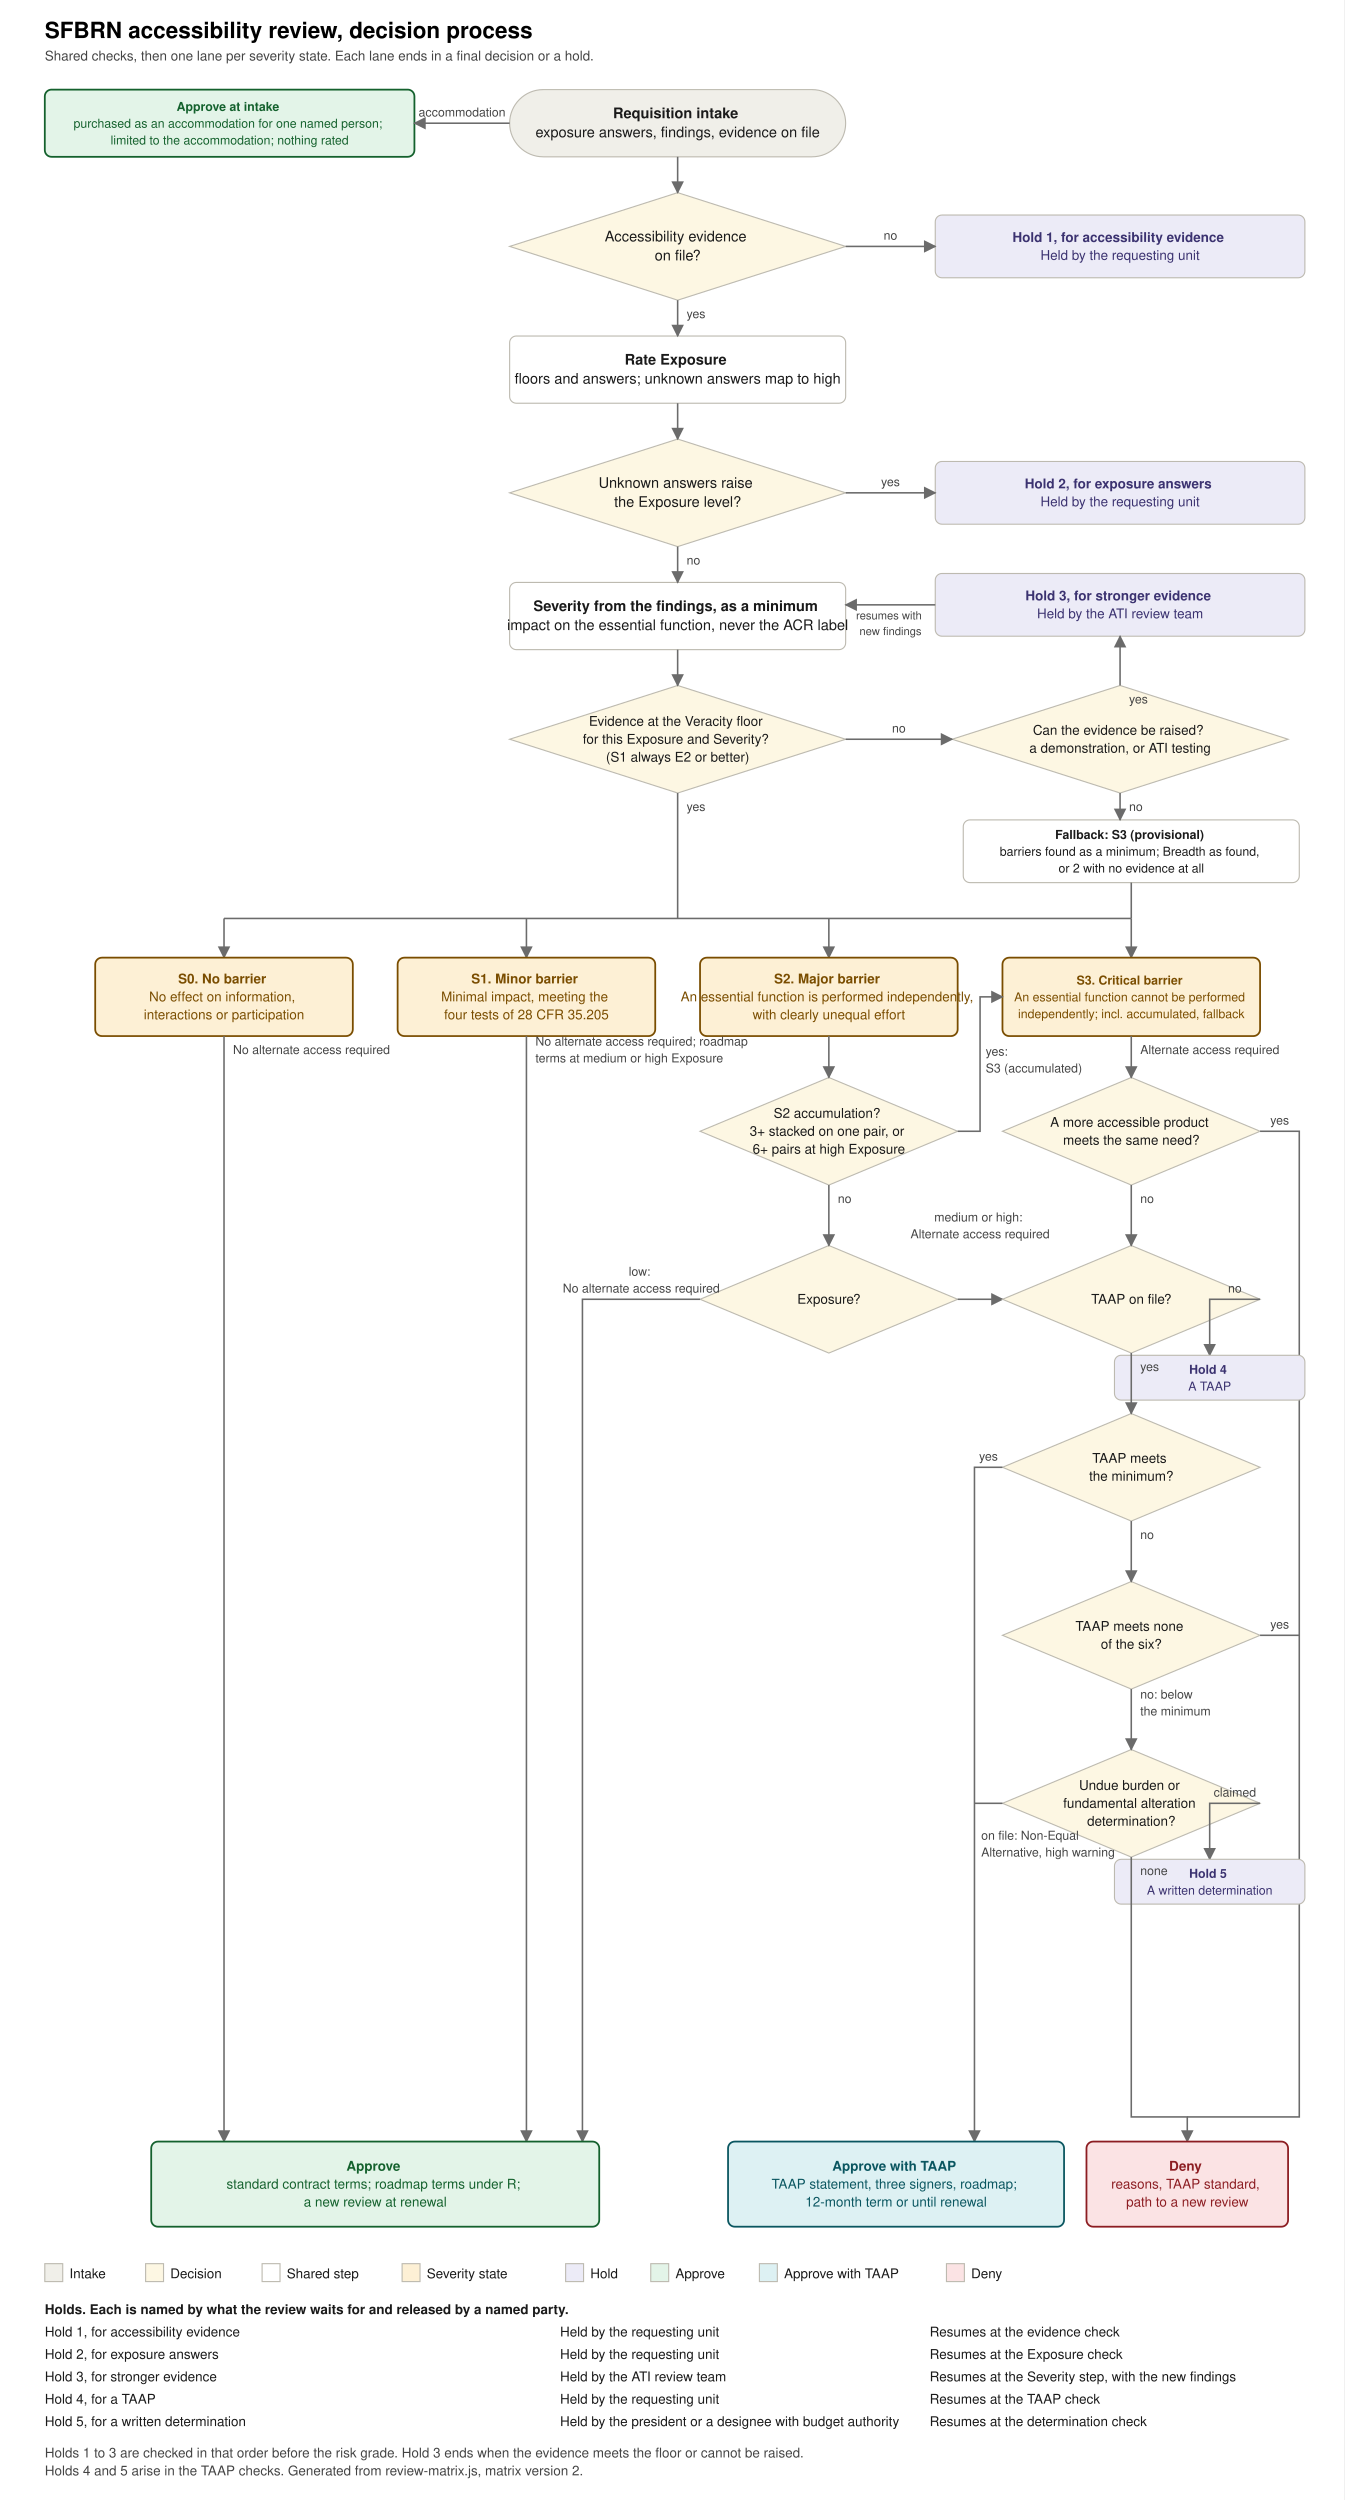
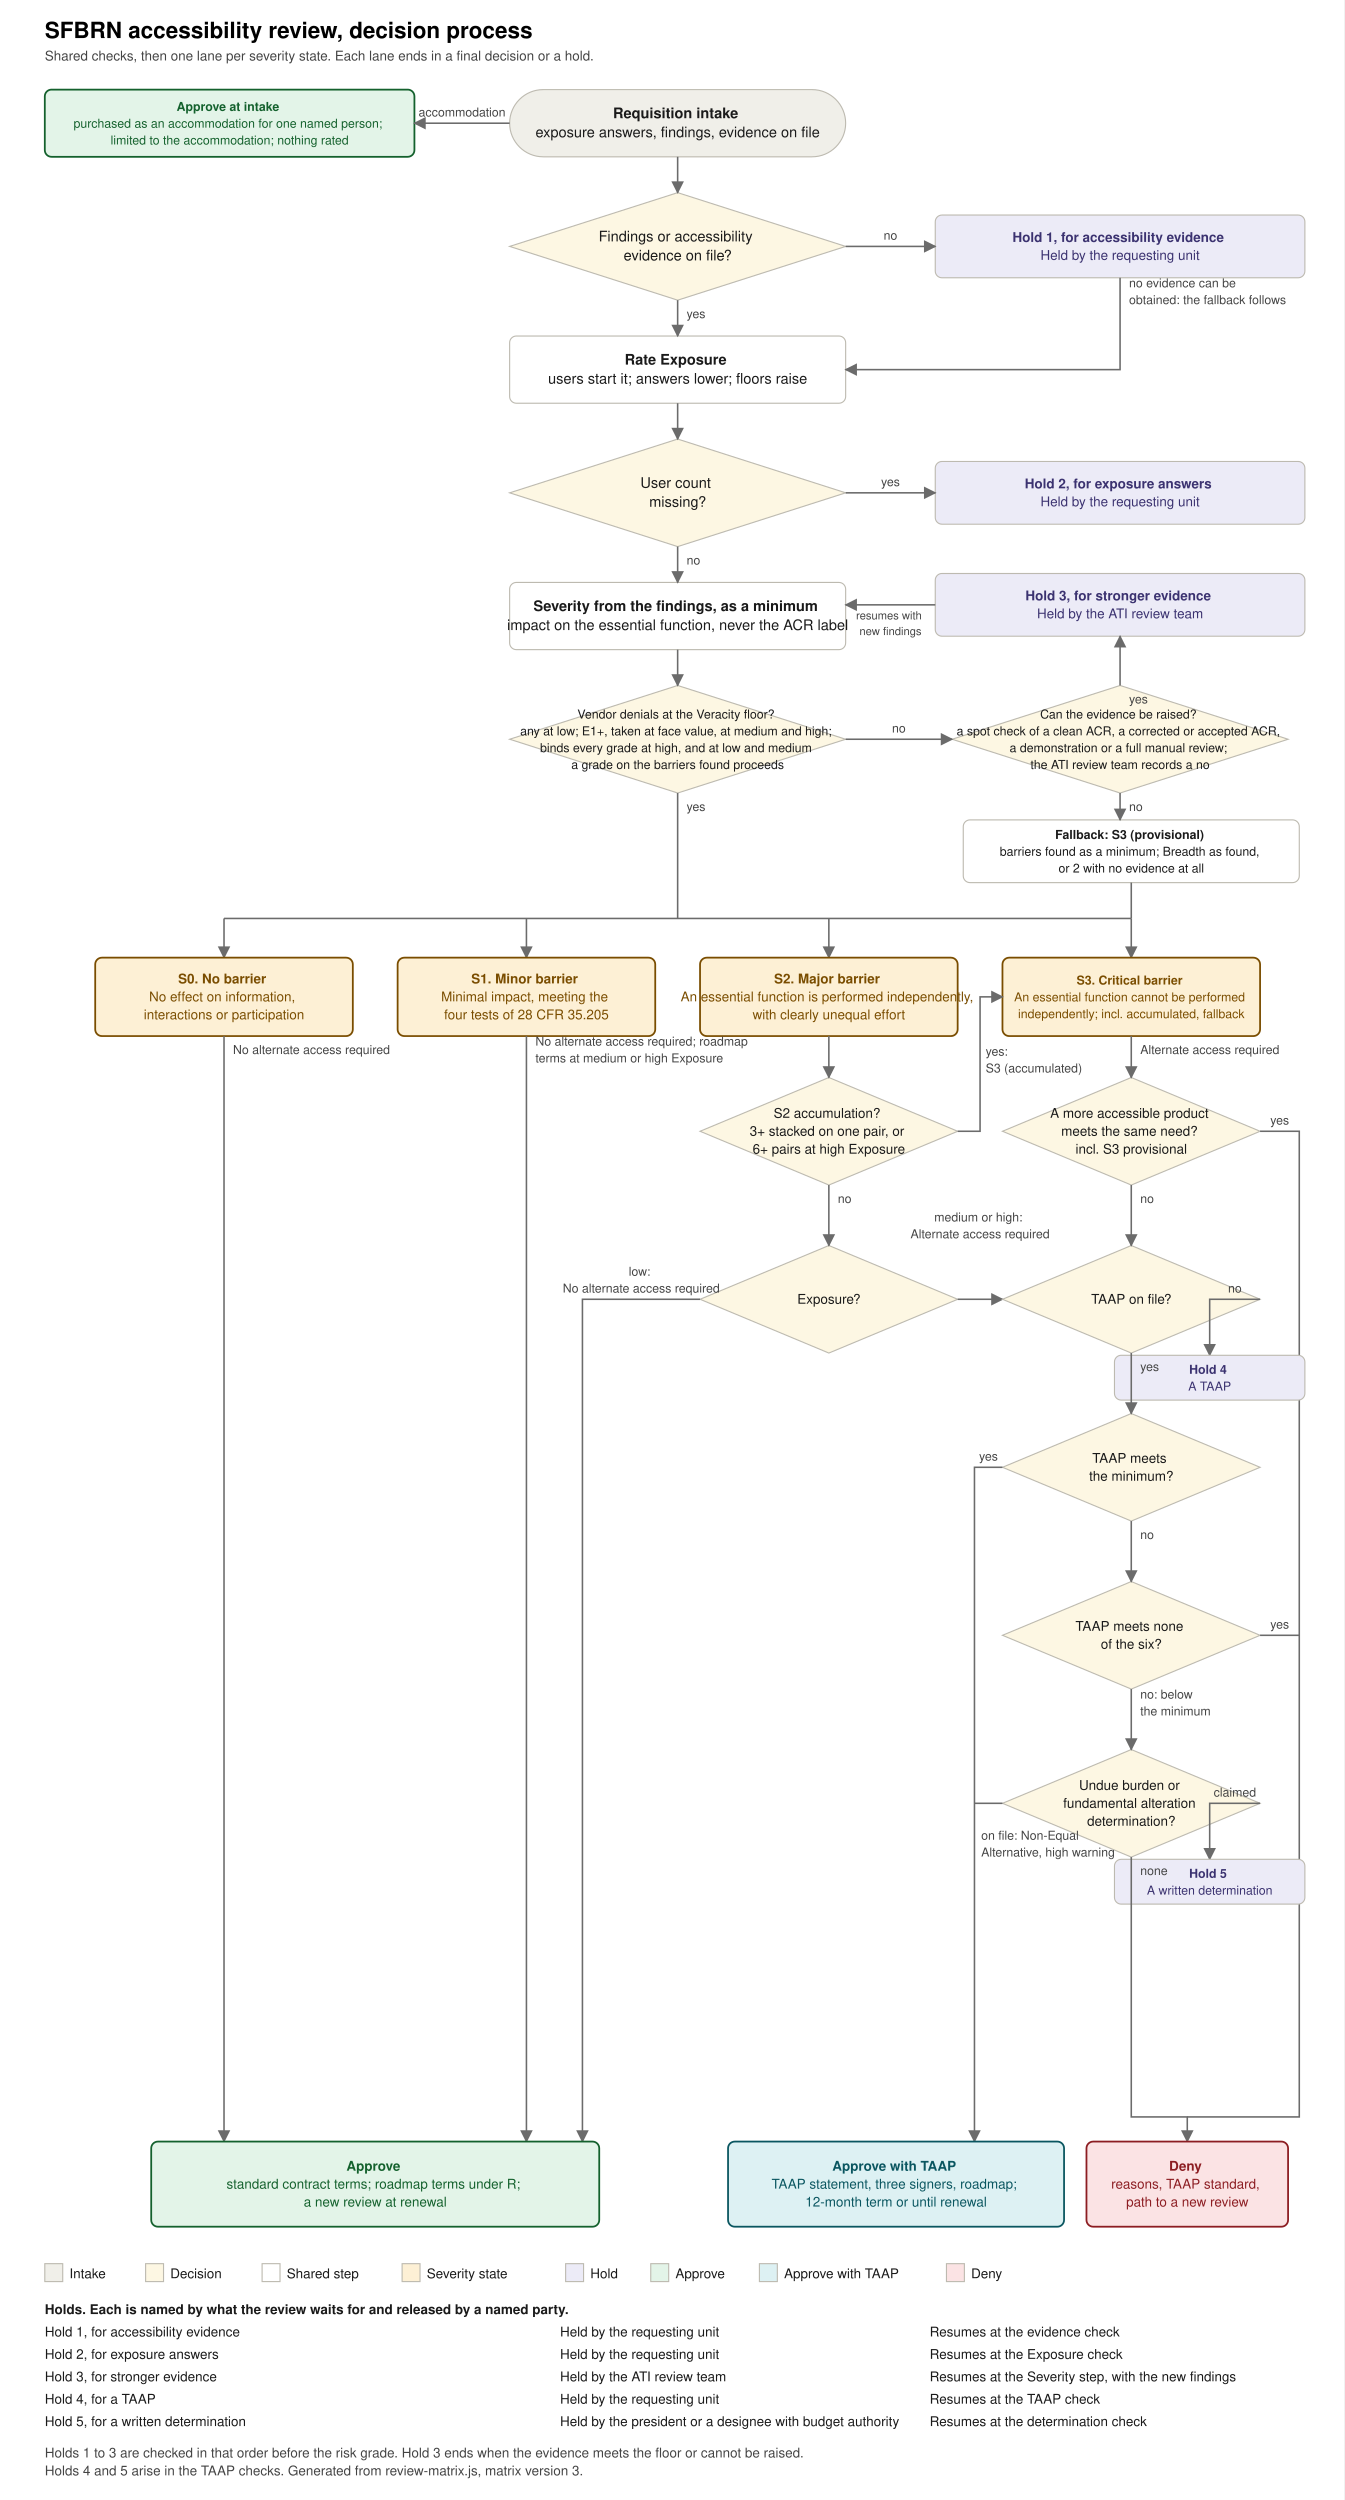
<svg xmlns="http://www.w3.org/2000/svg" viewBox="0 0 1200 2232" width="1200" height="2232" role="img" aria-labelledby="t d" font-family="Segoe UI, system-ui, -apple-system, Helvetica, Arial, sans-serif">
  <defs>
    <marker id="head" viewBox="0 0 10 10" refX="9" refY="5" markerWidth="8" markerHeight="8" orient="auto-start-reverse">
      <path d="M0,0 L10,5 L0,10 z" fill="#6b6b6b" />
    </marker>
  </defs>
  <rect width="1200" height="2232" fill="#ffffff" />
  <text x="40" y="34" font-size="20" font-weight="700">SFBRN accessibility review, decision process</text>
  <text x="40" y="54" font-size="12" fill="#444444">Shared checks, then one lane per severity state. Each lane ends in a final decision or a hold.</text>
  <rect x="455" y="80" width="300" height="60" rx="30" fill="#f0efe9" stroke="#bdbab0" stroke-width="1" />
  <text x="605" y="105.5" text-anchor="middle" font-size="13" fill="#1a1a1a">
    <tspan x="605" dy="0" font-weight="600">Requisition intake</tspan>
    <tspan x="605" dy="17" font-weight="400">exposure answers, findings, evidence on file</tspan>
  </text>
  <rect x="40" y="80" width="330" height="60" rx="6" fill="#e3f4e8" stroke="#14612d" stroke-width="1.6" />
  <text x="205" y="99" text-anchor="middle" font-size="11" fill="#14612d">
    <tspan x="205" dy="0" font-weight="600">Approve at intake</tspan>
    <tspan x="205" dy="15" font-weight="400">purchased as an accommodation for one named person;</tspan>
    <tspan x="205" dy="15" font-weight="400">limited to the accommodation; nothing rated</tspan>
  </text>
  <path d="M455,110 L370,110" fill="none" stroke="#6b6b6b" stroke-width="1.4" marker-end="url(#head)" />
  <text x="412.5" y="104" text-anchor="middle" font-size="11" fill="#444444">
    <tspan x="412.5" dy="0" font-weight="400">accommodation</tspan>
  </text>
  <polygon points="605,172 755,220 605,268 455,220" fill="#fdf7e3" stroke="#bdbab0" />
  <text x="605" y="215.5" text-anchor="middle" font-size="13" fill="#1a1a1a">
-     <tspan x="605" dy="0" font-weight="400">Accessibility evidence</tspan>
-     <tspan x="605" dy="17" font-weight="400">on file?</tspan>
+     <tspan x="605" dy="0" font-weight="400">Findings or accessibility</tspan>
+     <tspan x="605" dy="17" font-weight="400">evidence on file?</tspan>
  </text>
  <rect x="455" y="300" width="300" height="60" rx="6" fill="#ffffff" stroke="#bdbab0" stroke-width="1" />
  <text x="605" y="325.5" text-anchor="middle" font-size="13" fill="#1a1a1a">
    <tspan x="605" dy="0" font-weight="600">Rate Exposure</tspan>
-     <tspan x="605" dy="17" font-weight="400">floors and answers; unknown answers map to high</tspan>
+     <tspan x="605" dy="17" font-weight="400">users start it; answers lower; floors raise</tspan>
  </text>
  <polygon points="605,392 755,440 605,488 455,440" fill="#fdf7e3" stroke="#bdbab0" />
  <text x="605" y="435.5" text-anchor="middle" font-size="13" fill="#1a1a1a">
-     <tspan x="605" dy="0" font-weight="400">Unknown answers raise</tspan>
-     <tspan x="605" dy="17" font-weight="400">the Exposure level?</tspan>
+     <tspan x="605" dy="0" font-weight="400">User count</tspan>
+     <tspan x="605" dy="17" font-weight="400">missing?</tspan>
  </text>
  <rect x="455" y="520" width="300" height="60" rx="6" fill="#ffffff" stroke="#bdbab0" stroke-width="1" />
  <text x="605" y="545.5" text-anchor="middle" font-size="13" fill="#1a1a1a">
    <tspan x="605" dy="0" font-weight="600">Severity from the findings, as a minimum</tspan>
    <tspan x="605" dy="17" font-weight="400">impact on the essential function, never the ACR label</tspan>
  </text>
  <polygon points="605,612 755,660 605,708 455,660" fill="#fdf7e3" stroke="#bdbab0" />
-   <text x="605" y="648" text-anchor="middle" font-size="12" fill="#1a1a1a">
-     <tspan x="605" dy="0" font-weight="400">Evidence at the Veracity floor</tspan>
-     <tspan x="605" dy="16" font-weight="400">for this Exposure and Severity?</tspan>
-     <tspan x="605" dy="16" font-weight="400">(S1 always E2 or better)</tspan>
+   <text x="605" y="641.5" text-anchor="middle" font-size="11" fill="#1a1a1a">
+     <tspan x="605" dy="0" font-weight="400">Vendor denials at the Veracity floor?</tspan>
+     <tspan x="605" dy="15" font-weight="400">any at low; E1+, taken at face value, at medium and high;</tspan>
+     <tspan x="605" dy="15" font-weight="400">binds every grade at high, and at low and medium</tspan>
+     <tspan x="605" dy="15" font-weight="400">a grade on the barriers found proceeds</tspan>
  </text>
  <rect x="835" y="192" width="330" height="56" rx="6" fill="#ecebf7" stroke="#bdbab0" stroke-width="1" />
  <text x="1000" y="216" text-anchor="middle" font-size="12" fill="#3b3270">
    <tspan x="1000" dy="0" font-weight="600">Hold 1, for accessibility evidence</tspan>
    <tspan x="1000" dy="16" font-weight="400">Held by the requesting unit</tspan>
  </text>
  <rect x="835" y="412" width="330" height="56" rx="6" fill="#ecebf7" stroke="#bdbab0" stroke-width="1" />
  <text x="1000" y="436" text-anchor="middle" font-size="12" fill="#3b3270">
    <tspan x="1000" dy="0" font-weight="600">Hold 2, for exposure answers</tspan>
    <tspan x="1000" dy="16" font-weight="400">Held by the requesting unit</tspan>
  </text>
+   <path d="M1000,248 L1000,330 L755,330" fill="none" stroke="#6b6b6b" stroke-width="1.4" marker-end="url(#head)" />
+   <text x="1008" y="256.5" text-anchor="start" font-size="11" fill="#444444">
+     <tspan x="1008" dy="0" font-weight="400">no evidence can be</tspan>
+     <tspan x="1008" dy="15" font-weight="400">obtained: the fallback follows</tspan>
+   </text>
  <path d="M605,140 L605,172" fill="none" stroke="#6b6b6b" stroke-width="1.4" marker-end="url(#head)" />
  <path d="M755,220 L835,220" fill="none" stroke="#6b6b6b" stroke-width="1.4" marker-end="url(#head)" />
  <text x="795" y="214" text-anchor="middle" font-size="11" fill="#444444">
    <tspan x="795" dy="0" font-weight="400">no</tspan>
  </text>
  <path d="M605,268 L605,300" fill="none" stroke="#6b6b6b" stroke-width="1.4" marker-end="url(#head)" />
  <text x="613" y="284" text-anchor="start" font-size="11" fill="#444444">
    <tspan x="613" dy="0" font-weight="400">yes</tspan>
  </text>
  <path d="M605,360 L605,392" fill="none" stroke="#6b6b6b" stroke-width="1.4" marker-end="url(#head)" />
  <path d="M755,440 L835,440" fill="none" stroke="#6b6b6b" stroke-width="1.4" marker-end="url(#head)" />
  <text x="795" y="434" text-anchor="middle" font-size="11" fill="#444444">
    <tspan x="795" dy="0" font-weight="400">yes</tspan>
  </text>
  <path d="M605,488 L605,520" fill="none" stroke="#6b6b6b" stroke-width="1.4" marker-end="url(#head)" />
  <text x="613" y="504" text-anchor="start" font-size="11" fill="#444444">
    <tspan x="613" dy="0" font-weight="400">no</tspan>
  </text>
  <path d="M605,580 L605,612" fill="none" stroke="#6b6b6b" stroke-width="1.4" marker-end="url(#head)" />
  <polygon points="1000,612 1150,660 1000,708 850,660" fill="#fdf7e3" stroke="#bdbab0" />
-   <text x="1000" y="656" text-anchor="middle" font-size="12" fill="#1a1a1a">
+   <text x="1000" y="641.5" text-anchor="middle" font-size="11" fill="#1a1a1a">
    <tspan x="1000" dy="0" font-weight="400">Can the evidence be raised?</tspan>
-     <tspan x="1000" dy="16" font-weight="400">a demonstration, or ATI testing</tspan>
+     <tspan x="1000" dy="15" font-weight="400">a spot check of a clean ACR, a corrected or accepted ACR,</tspan>
+     <tspan x="1000" dy="15" font-weight="400">a demonstration or a full manual review;</tspan>
+     <tspan x="1000" dy="15" font-weight="400">the ATI review team records a no</tspan>
  </text>
  <path d="M755,660 L850,660" fill="none" stroke="#6b6b6b" stroke-width="1.4" marker-end="url(#head)" />
  <text x="802.5" y="654" text-anchor="middle" font-size="11" fill="#444444">
    <tspan x="802.5" dy="0" font-weight="400">no</tspan>
  </text>
  <rect x="835" y="512" width="330" height="56" rx="6" fill="#ecebf7" stroke="#bdbab0" stroke-width="1" />
  <text x="1000" y="536" text-anchor="middle" font-size="12" fill="#3b3270">
    <tspan x="1000" dy="0" font-weight="600">Hold 3, for stronger evidence</tspan>
    <tspan x="1000" dy="16" font-weight="400">Held by the ATI review team</tspan>
  </text>
  <path d="M1000,612 L1000,568" fill="none" stroke="#6b6b6b" stroke-width="1.4" marker-end="url(#head)" />
  <text x="1008" y="628" text-anchor="start" font-size="11" fill="#444444">
    <tspan x="1008" dy="0" font-weight="400">yes</tspan>
  </text>
  <path d="M835,540 L755,540" fill="none" stroke="#6b6b6b" stroke-width="1.4" marker-end="url(#head)" />
  <text x="795" y="553" text-anchor="middle" font-size="10" fill="#444444">
    <tspan x="795" dy="0" font-weight="400">resumes with</tspan>
    <tspan x="795" dy="14" font-weight="400">new findings</tspan>
  </text>
  <rect x="860" y="732" width="300" height="56" rx="6" fill="#ffffff" stroke="#bdbab0" stroke-width="1" />
  <text x="1010" y="749" text-anchor="middle" font-size="11" fill="#1a1a1a">
    <tspan x="1010" dy="0" font-weight="600">Fallback: S3 (provisional)</tspan>
    <tspan x="1010" dy="15" font-weight="400">barriers found as a minimum; Breadth as found,</tspan>
    <tspan x="1010" dy="15" font-weight="400">or 2 with no evidence at all</tspan>
  </text>
  <path d="M1000,708 L1000,732" fill="none" stroke="#6b6b6b" stroke-width="1.4" marker-end="url(#head)" />
  <text x="1008" y="724" text-anchor="start" font-size="11" fill="#444444">
    <tspan x="1008" dy="0" font-weight="400">no</tspan>
  </text>
  <path d="M1010,788 L1010,820" fill="none" stroke="#6b6b6b" stroke-width="1.4" />
  <path d="M605,708 L605,820" fill="none" stroke="#6b6b6b" stroke-width="1.4" />
  <text x="613" y="724" text-anchor="start" font-size="11" fill="#444444">
    <tspan x="613" dy="0" font-weight="400">yes</tspan>
  </text>
  <path d="M200,820 L1010,820" fill="none" stroke="#6b6b6b" stroke-width="1.4" />
  <path d="M200,820 L200,855" fill="none" stroke="#6b6b6b" stroke-width="1.4" marker-end="url(#head)" />
  <path d="M470,820 L470,855" fill="none" stroke="#6b6b6b" stroke-width="1.4" marker-end="url(#head)" />
  <path d="M740,820 L740,855" fill="none" stroke="#6b6b6b" stroke-width="1.4" marker-end="url(#head)" />
  <path d="M1010,820 L1010,855" fill="none" stroke="#6b6b6b" stroke-width="1.4" marker-end="url(#head)" />
  <rect x="85" y="855" width="230" height="70" rx="6" fill="#fdf0d5" stroke="#7a4d00" stroke-width="1.6" />
  <text x="200" y="878" text-anchor="middle" font-size="12" fill="#7a4d00">
    <tspan x="200" dy="0" font-weight="600">S0. No barrier</tspan>
    <tspan x="200" dy="16" font-weight="400">No effect on information,</tspan>
    <tspan x="200" dy="16" font-weight="400">interactions or participation</tspan>
  </text>
  <rect x="355" y="855" width="230" height="70" rx="6" fill="#fdf0d5" stroke="#7a4d00" stroke-width="1.6" />
  <text x="470" y="878" text-anchor="middle" font-size="12" fill="#7a4d00">
    <tspan x="470" dy="0" font-weight="600">S1. Minor barrier</tspan>
    <tspan x="470" dy="16" font-weight="400">Minimal impact, meeting the</tspan>
    <tspan x="470" dy="16" font-weight="400">four tests of 28 CFR 35.205</tspan>
  </text>
  <rect x="625" y="855" width="230" height="70" rx="6" fill="#fdf0d5" stroke="#7a4d00" stroke-width="1.6" />
  <text x="740" y="878" text-anchor="middle" font-size="12" fill="#7a4d00">
    <tspan x="740" dy="0" font-weight="600">S2. Major barrier</tspan>
    <tspan x="740" dy="16" font-weight="400">An essential function is performed independently,</tspan>
    <tspan x="740" dy="16" font-weight="400">with clearly unequal effort</tspan>
  </text>
  <rect x="895" y="855" width="230" height="70" rx="6" fill="#fdf0d5" stroke="#7a4d00" stroke-width="1.6" />
  <text x="1010" y="879" text-anchor="middle" font-size="11" fill="#7a4d00">
    <tspan x="1010" dy="0" font-weight="600">S3. Critical barrier</tspan>
    <tspan x="1010" dy="15" font-weight="400">An essential function cannot be performed</tspan>
    <tspan x="1010" dy="15" font-weight="400">independently; incl. accumulated, fallback</tspan>
  </text>
  <path d="M200,925 L200,1912" fill="none" stroke="#6b6b6b" stroke-width="1.4" marker-end="url(#head)" />
  <text x="208" y="941" text-anchor="start" font-size="11" fill="#444444">
    <tspan x="208" dy="0" font-weight="400">No alternate access required</tspan>
  </text>
  <path d="M470,925 L470,1912" fill="none" stroke="#6b6b6b" stroke-width="1.4" marker-end="url(#head)" />
  <text x="478" y="933.5" text-anchor="start" font-size="11" fill="#444444">
    <tspan x="478" dy="0" font-weight="400">No alternate access required; roadmap</tspan>
    <tspan x="478" dy="15" font-weight="400">terms at medium or high Exposure</tspan>
  </text>
  <polygon points="740,962 855,1010 740,1058 625,1010" fill="#fdf7e3" stroke="#bdbab0" />
  <text x="740" y="998" text-anchor="middle" font-size="12" fill="#1a1a1a">
    <tspan x="740" dy="0" font-weight="400">S2 accumulation?</tspan>
    <tspan x="740" dy="16" font-weight="400">3+ stacked on one pair, or</tspan>
    <tspan x="740" dy="16" font-weight="400">6+ pairs at high Exposure</tspan>
  </text>
  <path d="M740,925 L740,962" fill="none" stroke="#6b6b6b" stroke-width="1.4" marker-end="url(#head)" />
  <path d="M855,1010 L875,1010 L875,890 L895,890" fill="none" stroke="#6b6b6b" stroke-width="1.4" marker-end="url(#head)" />
  <text x="880" y="942.5" text-anchor="start" font-size="11" fill="#444444">
    <tspan x="880" dy="0" font-weight="400">yes:</tspan>
    <tspan x="880" dy="15" font-weight="400">S3 (accumulated)</tspan>
  </text>
  <polygon points="740,1112 855,1160 740,1208 625,1160" fill="#fdf7e3" stroke="#bdbab0" />
  <text x="740" y="1164" text-anchor="middle" font-size="12" fill="#1a1a1a">
    <tspan x="740" dy="0" font-weight="400">Exposure?</tspan>
  </text>
  <path d="M740,1058 L740,1112" fill="none" stroke="#6b6b6b" stroke-width="1.4" marker-end="url(#head)" />
  <text x="748" y="1074" text-anchor="start" font-size="11" fill="#444444">
    <tspan x="748" dy="0" font-weight="400">no</tspan>
  </text>
  <path d="M625,1160 L520,1160 L520,1912" fill="none" stroke="#6b6b6b" stroke-width="1.4" marker-end="url(#head)" />
  <text x="572.5" y="1139" text-anchor="middle" font-size="11" fill="#444444">
    <tspan x="572.5" dy="0" font-weight="400">low:</tspan>
    <tspan x="572.5" dy="15" font-weight="400">No alternate access required</tspan>
  </text>
  <path d="M855,1160 L895,1160" fill="none" stroke="#6b6b6b" stroke-width="1.4" marker-end="url(#head)" />
  <text x="875" y="1090.5" text-anchor="middle" font-size="11" fill="#444444">
    <tspan x="875" dy="0" font-weight="400">medium or high:</tspan>
    <tspan x="875" dy="15" font-weight="400">Alternate access required</tspan>
  </text>
  <polygon points="1010,962 1125,1010 1010,1058 895,1010" fill="#fdf7e3" stroke="#bdbab0" />
-   <text x="1010" y="1006" text-anchor="middle" font-size="12" fill="#1a1a1a">
+   <text x="1010" y="998" text-anchor="middle" font-size="12" fill="#1a1a1a">
    <tspan x="1010" dy="0" font-weight="400">A more accessible product</tspan>
    <tspan x="1010" dy="16" font-weight="400">meets the same need?</tspan>
+     <tspan x="1010" dy="16" font-weight="400">incl. S3 provisional</tspan>
  </text>
  <path d="M1010,925 L1010,962" fill="none" stroke="#6b6b6b" stroke-width="1.4" marker-end="url(#head)" />
  <text x="1018" y="941" text-anchor="start" font-size="11" fill="#444444">
    <tspan x="1018" dy="0" font-weight="400">Alternate access required</tspan>
  </text>
  <path d="M1125,1010 L1160,1010 L1160,1890 L1060,1890" fill="none" stroke="#6b6b6b" stroke-width="1.4" />
  <text x="1142.5" y="1004" text-anchor="middle" font-size="11" fill="#444444">
    <tspan x="1142.5" dy="0" font-weight="400">yes</tspan>
  </text>
  <polygon points="1010,1112 1125,1160 1010,1208 895,1160" fill="#fdf7e3" stroke="#bdbab0" />
  <text x="1010" y="1164" text-anchor="middle" font-size="12" fill="#1a1a1a">
    <tspan x="1010" dy="0" font-weight="400">TAAP on file?</tspan>
  </text>
  <path d="M1010,1058 L1010,1112" fill="none" stroke="#6b6b6b" stroke-width="1.4" marker-end="url(#head)" />
  <text x="1018" y="1074" text-anchor="start" font-size="11" fill="#444444">
    <tspan x="1018" dy="0" font-weight="400">no</tspan>
  </text>
  <path d="M1125,1160 L1080,1160 L1080,1210" fill="none" stroke="#6b6b6b" stroke-width="1.4" marker-end="url(#head)" />
  <text x="1102.5" y="1154" text-anchor="middle" font-size="11" fill="#444444">
    <tspan x="1102.5" dy="0" font-weight="400">no</tspan>
  </text>
  <rect x="995" y="1210" width="170" height="40" rx="6" fill="#ecebf7" stroke="#bdbab0" stroke-width="1" />
  <text x="1080" y="1226.5" text-anchor="middle" font-size="11" fill="#3b3270">
    <tspan x="1080" dy="0" font-weight="600">Hold 4</tspan>
    <tspan x="1080" dy="15" font-weight="400">A TAAP</tspan>
  </text>
  <polygon points="1010,1262 1125,1310 1010,1358 895,1310" fill="#fdf7e3" stroke="#bdbab0" />
  <text x="1010" y="1306" text-anchor="middle" font-size="12" fill="#1a1a1a">
    <tspan x="1010" dy="0" font-weight="400">TAAP meets</tspan>
    <tspan x="1010" dy="16" font-weight="400">the minimum?</tspan>
  </text>
  <path d="M1010,1208 L1010,1262" fill="none" stroke="#6b6b6b" stroke-width="1.4" marker-end="url(#head)" />
  <text x="1018" y="1224" text-anchor="start" font-size="11" fill="#444444">
    <tspan x="1018" dy="0" font-weight="400">yes</tspan>
  </text>
  <path d="M895,1310 L870,1310 L870,1912" fill="none" stroke="#6b6b6b" stroke-width="1.4" marker-end="url(#head)" />
  <text x="882.5" y="1304" text-anchor="middle" font-size="11" fill="#444444">
    <tspan x="882.5" dy="0" font-weight="400">yes</tspan>
  </text>
  <polygon points="1010,1412 1125,1460 1010,1508 895,1460" fill="#fdf7e3" stroke="#bdbab0" />
  <text x="1010" y="1456" text-anchor="middle" font-size="12" fill="#1a1a1a">
    <tspan x="1010" dy="0" font-weight="400">TAAP meets none</tspan>
    <tspan x="1010" dy="16" font-weight="400">of the six?</tspan>
  </text>
  <path d="M1010,1358 L1010,1412" fill="none" stroke="#6b6b6b" stroke-width="1.4" marker-end="url(#head)" />
  <text x="1018" y="1374" text-anchor="start" font-size="11" fill="#444444">
    <tspan x="1018" dy="0" font-weight="400">no</tspan>
  </text>
  <path d="M1125,1460 L1160,1460" fill="none" stroke="#6b6b6b" stroke-width="1.4" />
  <text x="1142.5" y="1454" text-anchor="middle" font-size="11" fill="#444444">
    <tspan x="1142.5" dy="0" font-weight="400">yes</tspan>
  </text>
  <polygon points="1010,1562 1125,1610 1010,1658 895,1610" fill="#fdf7e3" stroke="#bdbab0" />
  <text x="1010" y="1598" text-anchor="middle" font-size="12" fill="#1a1a1a">
    <tspan x="1010" dy="0" font-weight="400">Undue burden or</tspan>
    <tspan x="1010" dy="16" font-weight="400">fundamental alteration</tspan>
    <tspan x="1010" dy="16" font-weight="400">determination?</tspan>
  </text>
  <path d="M1010,1508 L1010,1562" fill="none" stroke="#6b6b6b" stroke-width="1.4" marker-end="url(#head)" />
  <text x="1018" y="1516.5" text-anchor="start" font-size="11" fill="#444444">
    <tspan x="1018" dy="0" font-weight="400">no: below</tspan>
    <tspan x="1018" dy="15" font-weight="400">the minimum</tspan>
  </text>
  <path d="M895,1610 L870,1610" fill="none" stroke="#6b6b6b" stroke-width="1.4" />
  <text x="876" y="1642.5" text-anchor="start" font-size="11" fill="#444444">
    <tspan x="876" dy="0" font-weight="400">on file: Non-Equal</tspan>
    <tspan x="876" dy="15" font-weight="400">Alternative, high warning</tspan>
  </text>
  <path d="M1125,1610 L1080,1610 L1080,1660" fill="none" stroke="#6b6b6b" stroke-width="1.4" marker-end="url(#head)" />
  <text x="1102.5" y="1604" text-anchor="middle" font-size="11" fill="#444444">
    <tspan x="1102.5" dy="0" font-weight="400">claimed</tspan>
  </text>
  <rect x="995" y="1660" width="170" height="40" rx="6" fill="#ecebf7" stroke="#bdbab0" stroke-width="1" />
  <text x="1080" y="1676.5" text-anchor="middle" font-size="11" fill="#3b3270">
    <tspan x="1080" dy="0" font-weight="600">Hold 5</tspan>
    <tspan x="1080" dy="15" font-weight="400">A written determination</tspan>
  </text>
  <path d="M1010,1658 L1010,1890 L1060,1890 L1060,1912" fill="none" stroke="#6b6b6b" stroke-width="1.4" marker-end="url(#head)" />
  <text x="1018" y="1674" text-anchor="start" font-size="11" fill="#444444">
    <tspan x="1018" dy="0" font-weight="400">none</tspan>
  </text>
  <rect x="135" y="1912" width="400" height="76" rx="6" fill="#e3f4e8" stroke="#14612d" stroke-width="1.6" />
  <text x="335" y="1938" text-anchor="middle" font-size="12" fill="#14612d">
    <tspan x="335" dy="0" font-weight="600">Approve</tspan>
    <tspan x="335" dy="16" font-weight="400">standard contract terms; roadmap terms under R;</tspan>
    <tspan x="335" dy="16" font-weight="400">a new review at renewal</tspan>
  </text>
  <rect x="650" y="1912" width="300" height="76" rx="6" fill="#ddf1f3" stroke="#0a5660" stroke-width="1.6" />
  <text x="800" y="1938" text-anchor="middle" font-size="12" fill="#0a5660">
    <tspan x="800" dy="0" font-weight="600">Approve with TAAP</tspan>
    <tspan x="800" dy="16" font-weight="400">TAAP statement, three signers, roadmap;</tspan>
    <tspan x="800" dy="16" font-weight="400">12-month term or until renewal</tspan>
  </text>
  <rect x="970" y="1912" width="180" height="76" rx="6" fill="#fbe3e4" stroke="#8c1d22" stroke-width="1.6" />
  <text x="1060" y="1938" text-anchor="middle" font-size="12" fill="#8c1d22">
    <tspan x="1060" dy="0" font-weight="600">Deny</tspan>
    <tspan x="1060" dy="16" font-weight="400">reasons, TAAP standard,</tspan>
    <tspan x="1060" dy="16" font-weight="400">path to a new review</tspan>
  </text>
  <rect x="40" y="2021" width="16" height="16" fill="#f0efe9" stroke="#bdbab0" />
  <text x="62" y="2034" text-anchor="start" font-size="12" fill="#1a1a1a">
    <tspan x="62" dy="0" font-weight="400">Intake</tspan>
  </text>
  <rect x="130" y="2021" width="16" height="16" fill="#fdf7e3" stroke="#bdbab0" />
  <text x="152" y="2034" text-anchor="start" font-size="12" fill="#1a1a1a">
    <tspan x="152" dy="0" font-weight="400">Decision</tspan>
  </text>
  <rect x="234" y="2021" width="16" height="16" fill="#ffffff" stroke="#bdbab0" />
  <text x="256" y="2034" text-anchor="start" font-size="12" fill="#1a1a1a">
    <tspan x="256" dy="0" font-weight="400">Shared step</tspan>
  </text>
  <rect x="359" y="2021" width="16" height="16" fill="#fdf0d5" stroke="#bdbab0" />
  <text x="381" y="2034" text-anchor="start" font-size="12" fill="#1a1a1a">
    <tspan x="381" dy="0" font-weight="400">Severity state</tspan>
  </text>
  <rect x="505" y="2021" width="16" height="16" fill="#ecebf7" stroke="#bdbab0" />
  <text x="527" y="2034" text-anchor="start" font-size="12" fill="#1a1a1a">
    <tspan x="527" dy="0" font-weight="400">Hold</tspan>
  </text>
  <rect x="581" y="2021" width="16" height="16" fill="#e3f4e8" stroke="#bdbab0" />
  <text x="603" y="2034" text-anchor="start" font-size="12" fill="#1a1a1a">
    <tspan x="603" dy="0" font-weight="400">Approve</tspan>
  </text>
  <rect x="678" y="2021" width="16" height="16" fill="#ddf1f3" stroke="#bdbab0" />
  <text x="700" y="2034" text-anchor="start" font-size="12" fill="#1a1a1a">
    <tspan x="700" dy="0" font-weight="400">Approve with TAAP</tspan>
  </text>
  <rect x="845" y="2021" width="16" height="16" fill="#fbe3e4" stroke="#bdbab0" />
  <text x="867" y="2034" text-anchor="start" font-size="12" fill="#1a1a1a">
    <tspan x="867" dy="0" font-weight="400">Deny</tspan>
  </text>
  <text x="40" y="2066" text-anchor="start" font-size="12" fill="#1a1a1a">
    <tspan x="40" dy="0" font-weight="600">Holds. Each is named by what the review waits for and released by a named party.</tspan>
  </text>
  <text x="40" y="2086" text-anchor="start" font-size="12" fill="#1a1a1a">
    <tspan x="40" dy="0" font-weight="400">Hold 1, for accessibility evidence</tspan>
  </text>
  <text x="500" y="2086" text-anchor="start" font-size="12" fill="#1a1a1a">
    <tspan x="500" dy="0" font-weight="400">Held by the requesting unit</tspan>
  </text>
  <text x="830" y="2086" text-anchor="start" font-size="12" fill="#1a1a1a">
    <tspan x="830" dy="0" font-weight="400">Resumes at the evidence check</tspan>
  </text>
  <text x="40" y="2106" text-anchor="start" font-size="12" fill="#1a1a1a">
    <tspan x="40" dy="0" font-weight="400">Hold 2, for exposure answers</tspan>
  </text>
  <text x="500" y="2106" text-anchor="start" font-size="12" fill="#1a1a1a">
    <tspan x="500" dy="0" font-weight="400">Held by the requesting unit</tspan>
  </text>
  <text x="830" y="2106" text-anchor="start" font-size="12" fill="#1a1a1a">
    <tspan x="830" dy="0" font-weight="400">Resumes at the Exposure check</tspan>
  </text>
  <text x="40" y="2126" text-anchor="start" font-size="12" fill="#1a1a1a">
    <tspan x="40" dy="0" font-weight="400">Hold 3, for stronger evidence</tspan>
  </text>
  <text x="500" y="2126" text-anchor="start" font-size="12" fill="#1a1a1a">
    <tspan x="500" dy="0" font-weight="400">Held by the ATI review team</tspan>
  </text>
  <text x="830" y="2126" text-anchor="start" font-size="12" fill="#1a1a1a">
    <tspan x="830" dy="0" font-weight="400">Resumes at the Severity step, with the new findings</tspan>
  </text>
  <text x="40" y="2146" text-anchor="start" font-size="12" fill="#1a1a1a">
    <tspan x="40" dy="0" font-weight="400">Hold 4, for a TAAP</tspan>
  </text>
  <text x="500" y="2146" text-anchor="start" font-size="12" fill="#1a1a1a">
    <tspan x="500" dy="0" font-weight="400">Held by the requesting unit</tspan>
  </text>
  <text x="830" y="2146" text-anchor="start" font-size="12" fill="#1a1a1a">
    <tspan x="830" dy="0" font-weight="400">Resumes at the TAAP check</tspan>
  </text>
  <text x="40" y="2166" text-anchor="start" font-size="12" fill="#1a1a1a">
    <tspan x="40" dy="0" font-weight="400">Hold 5, for a written determination</tspan>
  </text>
  <text x="500" y="2166" text-anchor="start" font-size="12" fill="#1a1a1a">
    <tspan x="500" dy="0" font-weight="400">Held by the president or a designee with budget authority</tspan>
  </text>
  <text x="830" y="2166" text-anchor="start" font-size="12" fill="#1a1a1a">
    <tspan x="830" dy="0" font-weight="400">Resumes at the determination check</tspan>
  </text>
  <text x="40" y="2194" text-anchor="start" font-size="12" fill="#444444">
    <tspan x="40" dy="0" font-weight="400">Holds 1 to 3 are checked in that order before the risk grade. Hold 3 ends when the evidence meets the floor or cannot be raised.</tspan>
-     <tspan x="40" dy="16" font-weight="400">Holds 4 and 5 arise in the TAAP checks. Generated from review-matrix.js, matrix version 2.</tspan>
+     <tspan x="40" dy="16" font-weight="400">Holds 4 and 5 arise in the TAAP checks. Generated from review-matrix.js, matrix version 3.</tspan>
  </text>
</svg>
